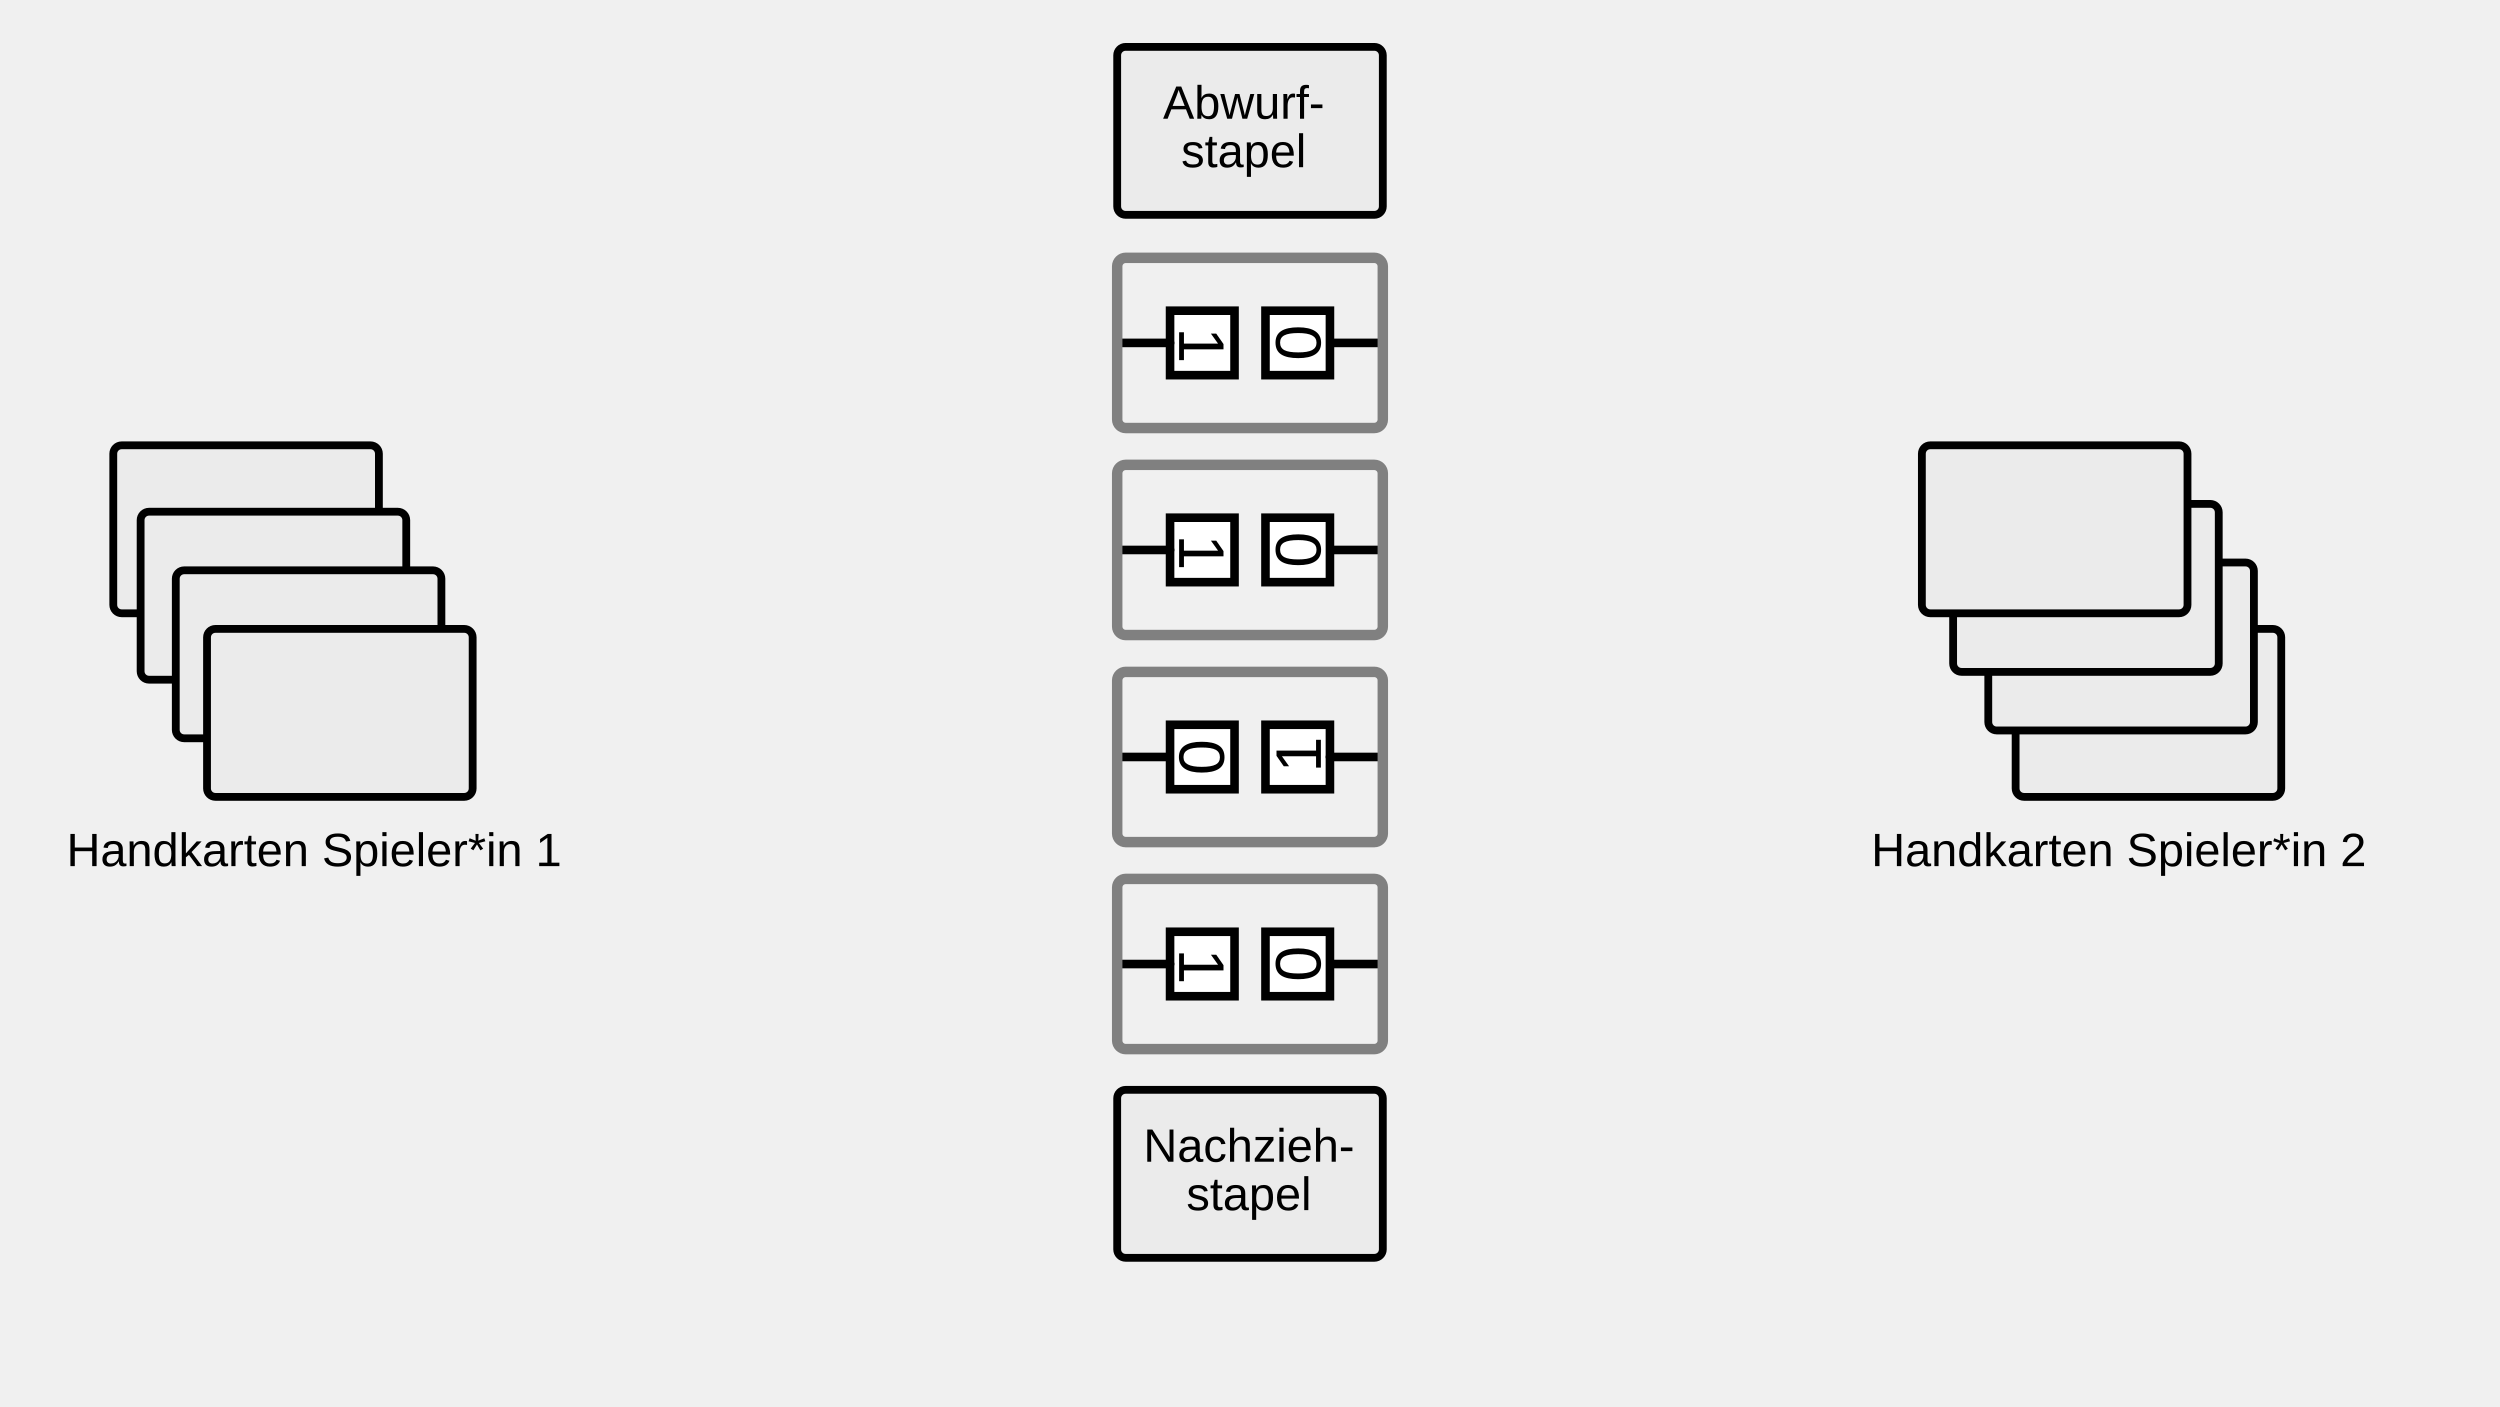
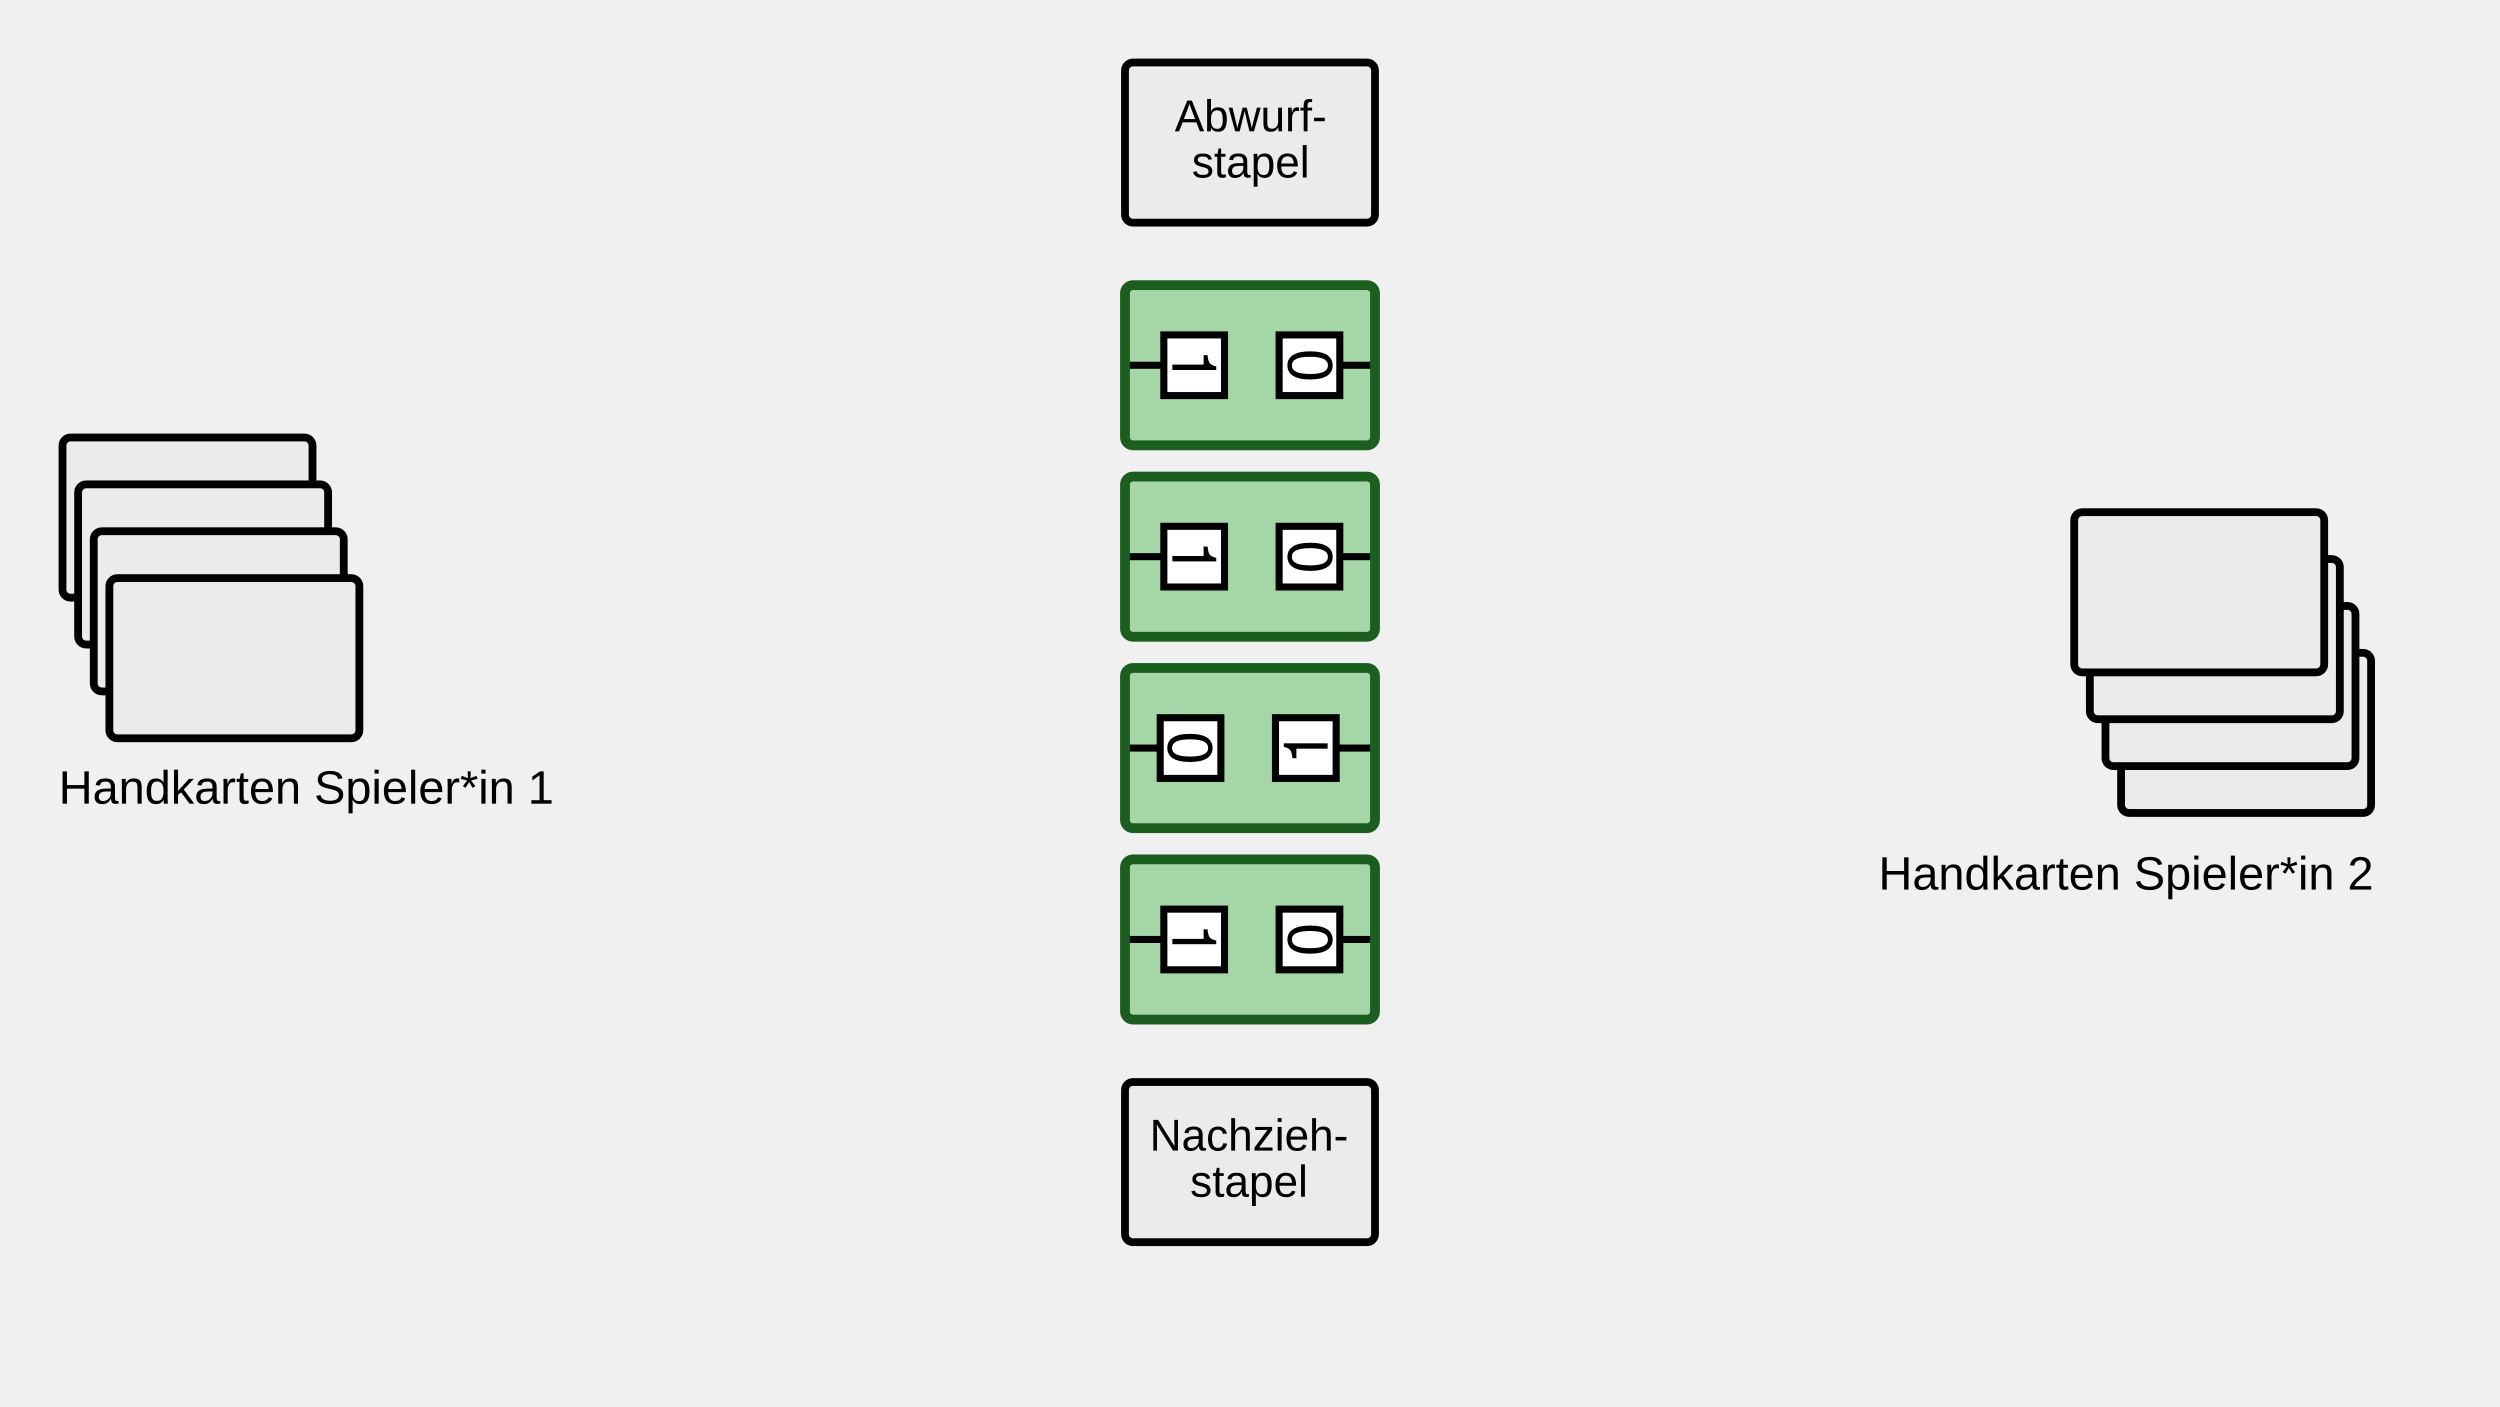
- <svg xmlns="http://www.w3.org/2000/svg" width="640px" height="360px" version="1.1" xml:space="preserve" style="fill-rule:evenodd;clip-rule:evenodd;stroke-linecap:round;stroke-miterlimit:1.5;">
+ <svg xmlns="http://www.w3.org/2000/svg" width="640px" height="360px" version="1.1" xml:space="preserve" style="fill-rule:evenodd;clip-rule:evenodd;stroke-linecap:round;stroke-linejoin:round;stroke-miterlimit:1.5;">
  <g>
-     <path d="M340.466,96.039L340.466,79.534L323.961,79.534L323.961,96.039L340.466,96.039Z" style="fill:white;stroke:black;stroke-width:2.2px;" />
-     <path d="M316.039,96.039L316.039,79.534L299.534,79.534L299.534,96.039L316.039,96.039Z" style="fill:white;stroke:black;stroke-width:2.2px;" />
-     <path d="M340.466,87.786L354,87.786" style="fill:none;stroke:black;stroke-width:2.2px;stroke-linecap:butt;stroke-linejoin:round;" />
-     <path d="M286,87.786L299.534,87.786" style="fill:none;stroke:black;stroke-width:2.2px;stroke-linejoin:round;" />
-     <g transform="matrix(6.12323e-17,-1,1,6.12323e-17,230.432,425.467)">
-       <text x="333.144px" y="107.613px" style="font-family:'ArialMT', 'Arial', sans-serif;font-size:16.505px;">0</text>
+     <path d="M352,279.05C352,277.919 351.081,277 349.95,277L290.05,277C288.919,277 288,277.919 288,279.05L288,315.95C288,317.081 288.919,318 290.05,318L349.95,318C351.081,318 352,317.081 352,315.95L352,279.05Z" style="fill:rgb(235,235,235);stroke:black;stroke-width:2px;" />
+     <g transform="matrix(0.941176,0,0,0.953488,4.69943,10.729)">
+       <text x="307.726px" y="297.666px" style="font-family:'ArialMT', 'Arial', sans-serif;font-size:12px;">Nachzieh-</text>
+       <text x="318.727px" y="310.059px" style="font-family:'ArialMT', 'Arial', sans-serif;font-size:12px;">stapel</text>
    </g>
-     <g transform="matrix(6.12323e-17,1,-1,6.12323e-17,390.569,-233.331)">
-       <text x="317.144px" y="88.714px" style="font-family:'ArialMT', 'Arial', sans-serif;font-size:16.505px;">1</text>
+   </g>
+   <g id="Bit">
+     <path d="M349.95,261.01C351.081,261.01 352,260.091 352,258.959L352,222.05C352,220.919 351.081,220 349.95,220L290.05,220C288.919,220 288,220.919 288,222.05L288,258.959C288,260.091 288.919,261.01 290.05,261.01L349.95,261.01Z" style="fill:rgb(165,214,167);" />
+     <g id="One">
+       <path d="M288.621,240.505L297.631,240.505" style="fill:none;stroke:black;stroke-width:1.81px;stroke-linecap:square;" />
+       <path d="M313.476,248.272L313.476,232.738L297.942,232.738L297.942,248.272L313.476,248.272Z" style="fill:white;stroke:black;stroke-width:1.81px;stroke-linecap:square;stroke-linejoin:miter;" />
+       <g id="One1" transform="matrix(6.12323e-17,1,-1,6.12323e-17,541.066,-78.1878)">
+         <text x="314.516px" y="240.94px" style="font-family:'Helvetica';font-size:15.534px;">1</text>
+       </g>
    </g>
-     <path d="M351.821,109.573C353.024,109.573 354,108.597 354,107.394L354,68.179C354,66.976 353.024,66 351.821,66L288.179,66C286.976,66 286,66.976 286,68.179L286,107.394C286,108.597 286.976,109.573 288.179,109.573L351.821,109.573Z" style="fill:none;stroke:rgb(128,128,128);stroke-width:2.68px;stroke-linejoin:round;" />
+     <g id="Zero">
+       <path d="M342.99,240.505L352,240.505" style="fill:none;stroke:black;stroke-width:1.81px;stroke-linecap:square;" />
+       <path d="M342.99,248.272L342.99,232.738L327.456,232.738L327.456,248.272L342.99,248.272Z" style="fill:white;stroke:black;stroke-width:1.81px;stroke-linecap:square;stroke-linejoin:miter;" />
+       <g id="Zero1" transform="matrix(6.12323e-17,1,-1,6.12323e-17,570.825,-108.058)">
+         <text x="344.33px" y="240.885px" style="font-family:'Helvetica';font-size:15.534px;">0</text>
+       </g>
+     </g>
+     <path d="M349.95,261.01C351.081,261.01 352,260.091 352,258.959L352,222.05C352,220.919 351.081,220 349.95,220L290.05,220C288.919,220 288,220.919 288,222.05L288,258.959C288,260.091 288.919,261.01 290.05,261.01L349.95,261.01Z" style="fill:none;stroke:rgb(27,94,32);stroke-width:2.52px;" />
+   </g>
+   <g id="Bit1">
+     <path d="M290.05,171C288.919,171 288,171.919 288,173.05L288,209.959C288,211.091 288.919,212.01 290.05,212.01L349.95,212.01C351.081,212.01 352,211.091 352,209.959L352,173.05C352,171.919 351.081,171 349.95,171L290.05,171Z" style="fill:rgb(165,214,167);" />
+     <g id="One2">
+       <path d="M351.379,191.505L342.369,191.505" style="fill:none;stroke:black;stroke-width:1.81px;stroke-linecap:square;" />
+       <path d="M326.524,183.738L326.524,199.272L342.058,199.272L342.058,183.738L326.524,183.738Z" style="fill:white;stroke:black;stroke-width:1.81px;stroke-linecap:square;stroke-linejoin:miter;" />
+       <g id="One3" transform="matrix(6.12323e-17,-1,1,6.12323e-17,129.802,530.943)">
+         <text x="335.262px" y="210.071px" style="font-family:'Helvetica';font-size:15.534px;">1</text>
+       </g>
+     </g>
+     <g id="Zero2">
+       <path d="M297.01,191.505L288,191.505" style="fill:none;stroke:black;stroke-width:1.81px;stroke-linecap:square;" />
+       <path d="M297.01,183.738L297.01,199.272L312.544,199.272L312.544,183.738L297.01,183.738Z" style="fill:white;stroke:black;stroke-width:1.81px;stroke-linecap:square;stroke-linejoin:miter;" />
+       <g id="Zero3" transform="matrix(6.12323e-17,-1,1,6.12323e-17,99.9328,501.185)">
+         <text x="305.447px" y="210.127px" style="font-family:'Helvetica';font-size:15.534px;">0</text>
+       </g>
+     </g>
+     <path d="M290.05,171C288.919,171 288,171.919 288,173.05L288,209.959C288,211.091 288.919,212.01 290.05,212.01L349.95,212.01C351.081,212.01 352,211.091 352,209.959L352,173.05C352,171.919 351.081,171 349.95,171L290.05,171Z" style="fill:none;stroke:rgb(27,94,32);stroke-width:2.52px;" />
+   </g>
+   <g id="Bit2">
+     <path d="M349.95,163.01C351.081,163.01 352,162.091 352,160.959L352,124.05C352,122.919 351.081,122 349.95,122L290.05,122C288.919,122 288,122.919 288,124.05L288,160.959C288,162.091 288.919,163.01 290.05,163.01L349.95,163.01Z" style="fill:rgb(165,214,167);" />
+     <g id="One4">
+       <path d="M288.621,142.505L297.631,142.505" style="fill:none;stroke:black;stroke-width:1.81px;stroke-linecap:square;" />
+       <path d="M313.476,150.272L313.476,134.738L297.942,134.738L297.942,150.272L313.476,150.272Z" style="fill:white;stroke:black;stroke-width:1.81px;stroke-linecap:square;stroke-linejoin:miter;" />
+       <g id="One5" transform="matrix(6.12323e-17,1,-1,6.12323e-17,443.066,-176.188)">
+         <text x="314.516px" y="142.94px" style="font-family:'Helvetica';font-size:15.534px;">1</text>
+       </g>
+     </g>
+     <g id="Zero4">
+       <path d="M342.99,142.505L352,142.505" style="fill:none;stroke:black;stroke-width:1.81px;stroke-linecap:square;" />
+       <path d="M342.99,150.272L342.99,134.738L327.456,134.738L327.456,150.272L342.99,150.272Z" style="fill:white;stroke:black;stroke-width:1.81px;stroke-linecap:square;stroke-linejoin:miter;" />
+       <g id="Zero5" transform="matrix(6.12323e-17,1,-1,6.12323e-17,472.825,-206.058)">
+         <text x="344.33px" y="142.885px" style="font-family:'Helvetica';font-size:15.534px;">0</text>
+       </g>
+     </g>
+     <path d="M349.95,163.01C351.081,163.01 352,162.091 352,160.959L352,124.05C352,122.919 351.081,122 349.95,122L290.05,122C288.919,122 288,122.919 288,124.05L288,160.959C288,162.091 288.919,163.01 290.05,163.01L349.95,163.01Z" style="fill:none;stroke:rgb(27,94,32);stroke-width:2.52px;" />
+   </g>
+   <g id="Bit3">
+     <path d="M349.95,114.01C351.081,114.01 352,113.091 352,111.959L352,75.05C352,73.919 351.081,73 349.95,73L290.05,73C288.919,73 288,73.919 288,75.05L288,111.959C288,113.091 288.919,114.01 290.05,114.01L349.95,114.01Z" style="fill:rgb(165,214,167);" />
+     <g id="One6">
+       <path d="M288.621,93.505L297.631,93.505" style="fill:none;stroke:black;stroke-width:1.81px;stroke-linecap:square;" />
+       <path d="M313.476,101.272L313.476,85.738L297.942,85.738L297.942,101.272L313.476,101.272Z" style="fill:white;stroke:black;stroke-width:1.81px;stroke-linecap:square;stroke-linejoin:miter;" />
+       <g id="One7" transform="matrix(6.12323e-17,1,-1,6.12323e-17,394.066,-225.188)">
+         <text x="314.516px" y="93.94px" style="font-family:'Helvetica';font-size:15.534px;">1</text>
+       </g>
+     </g>
+     <g id="Zero6">
+       <path d="M342.99,93.505L352,93.505" style="fill:none;stroke:black;stroke-width:1.81px;stroke-linecap:square;" />
+       <path d="M342.99,101.272L342.99,85.738L327.456,85.738L327.456,101.272L342.99,101.272Z" style="fill:white;stroke:black;stroke-width:1.81px;stroke-linecap:square;stroke-linejoin:miter;" />
+       <g id="Zero7" transform="matrix(6.12323e-17,1,-1,6.12323e-17,423.825,-255.058)">
+         <text x="344.33px" y="93.885px" style="font-family:'Helvetica';font-size:15.534px;">0</text>
+       </g>
+     </g>
+     <path d="M349.95,114.01C351.081,114.01 352,113.091 352,111.959L352,75.05C352,73.919 351.081,73 349.95,73L290.05,73C288.919,73 288,73.919 288,75.05L288,111.959C288,113.091 288.919,114.01 290.05,114.01L349.95,114.01Z" style="fill:none;stroke:rgb(27,94,32);stroke-width:2.52px;" />
  </g>
  <g>
-     <path d="M340.466,149.039L340.466,132.534L323.961,132.534L323.961,149.039L340.466,149.039Z" style="fill:white;stroke:black;stroke-width:2.2px;" />
-     <path d="M316.039,149.039L316.039,132.534L299.534,132.534L299.534,149.039L316.039,149.039Z" style="fill:white;stroke:black;stroke-width:2.2px;" />
-     <path d="M340.466,140.786L354,140.786" style="fill:none;stroke:black;stroke-width:2.2px;stroke-linecap:butt;stroke-linejoin:round;" />
-     <path d="M286,140.786L299.534,140.786" style="fill:none;stroke:black;stroke-width:2.2px;stroke-linejoin:round;" />
-     <g transform="matrix(6.12323e-17,-1,1,6.12323e-17,177.432,478.467)">
-       <text x="333.144px" y="160.613px" style="font-family:'ArialMT', 'Arial', sans-serif;font-size:16.505px;">0</text>
-     </g>
-     <g transform="matrix(6.12323e-17,1,-1,6.12323e-17,443.569,-180.331)">
-       <text x="317.144px" y="141.714px" style="font-family:'ArialMT', 'Arial', sans-serif;font-size:16.505px;">1</text>
-     </g>
-     <path d="M351.821,162.573C353.024,162.573 354,161.597 354,160.394L354,121.179C354,119.976 353.024,119 351.821,119L288.179,119C286.976,119 286,119.976 286,121.179L286,160.394C286,161.597 286.976,162.573 288.179,162.573L351.821,162.573Z" style="fill:none;stroke:rgb(128,128,128);stroke-width:2.68px;stroke-linejoin:round;" />
-   </g>
-   <g>
-     <path d="M340.466,255.039L340.466,238.534L323.961,238.534L323.961,255.039L340.466,255.039Z" style="fill:white;stroke:black;stroke-width:2.2px;" />
-     <path d="M316.039,255.039L316.039,238.534L299.534,238.534L299.534,255.039L316.039,255.039Z" style="fill:white;stroke:black;stroke-width:2.2px;" />
-     <path d="M340.466,246.786L354,246.786" style="fill:none;stroke:black;stroke-width:2.2px;stroke-linecap:butt;stroke-linejoin:round;" />
-     <path d="M286,246.786L299.534,246.786" style="fill:none;stroke:black;stroke-width:2.2px;stroke-linejoin:round;" />
-     <g transform="matrix(6.12323e-17,-1,1,6.12323e-17,71.4317,584.467)">
-       <text x="333.144px" y="266.613px" style="font-family:'ArialMT', 'Arial', sans-serif;font-size:16.505px;">0</text>
-     </g>
-     <g transform="matrix(6.12323e-17,1,-1,6.12323e-17,549.569,-74.3306)">
-       <text x="317.144px" y="247.714px" style="font-family:'ArialMT', 'Arial', sans-serif;font-size:16.505px;">1</text>
-     </g>
-     <path d="M351.821,268.573C353.024,268.573 354,267.597 354,266.394L354,227.179C354,225.976 353.024,225 351.821,225L288.179,225C286.976,225 286,225.976 286,227.179L286,266.394C286,267.597 286.976,268.573 288.179,268.573L351.821,268.573Z" style="fill:none;stroke:rgb(128,128,128);stroke-width:2.68px;stroke-linejoin:round;" />
-   </g>
-   <g>
-     <path d="M299.534,185.534L299.534,202.039L316.039,202.039L316.039,185.534L299.534,185.534Z" style="fill:white;stroke:black;stroke-width:2.2px;" />
-     <path d="M323.961,185.534L323.961,202.039L340.466,202.039L340.466,185.534L323.961,185.534Z" style="fill:white;stroke:black;stroke-width:2.2px;" />
-     <path d="M299.534,193.786L286,193.786" style="fill:none;stroke:black;stroke-width:2.2px;stroke-linecap:butt;stroke-linejoin:round;" />
-     <path d="M354,193.786L340.466,193.786" style="fill:none;stroke:black;stroke-width:2.2px;stroke-linejoin:round;" />
-     <g transform="matrix(-1.83697e-16,1,-1,-1.83697e-16,496.105,-127.995)">
-       <text x="317.245px" y="194.15px" style="font-family:'ArialMT', 'Arial', sans-serif;font-size:16.505px;">0</text>
-     </g>
-     <g transform="matrix(6.12323e-17,-1,1,6.12323e-17,125.097,531.004)">
-       <text x="333.245px" y="213.048px" style="font-family:'ArialMT', 'Arial', sans-serif;font-size:16.505px;">1</text>
-     </g>
-     <path d="M288.179,172C286.976,172 286,172.976 286,174.179L286,213.394C286,214.597 286.976,215.573 288.179,215.573L351.821,215.573C353.024,215.573 354,214.597 354,213.394L354,174.179C354,172.976 353.024,172 351.821,172L288.179,172Z" style="fill:none;stroke:rgb(128,128,128);stroke-width:2.68px;stroke-linejoin:round;" />
-   </g>
-   <path d="M354,281.15C354,279.963 353.037,279 351.85,279L288.15,279C286.963,279 286,279.963 286,281.15L286,319.85C286,321.037 286.963,322 288.15,322L351.85,322C353.037,322 354,321.037 354,319.85L354,281.15Z" style="fill:rgb(235,235,235);stroke:black;stroke-width:2px;stroke-linejoin:round;" />
-   <g transform="matrix(1,0,0,1,-10.0044,-0.259806)">
-     <text x="302.723px" y="297.666px" style="font-family:'ArialMT', 'Arial', sans-serif;font-size:12px;">Nachzieh-</text>
-     <text x="313.724px" y="310.059px" style="font-family:'ArialMT', 'Arial', sans-serif;font-size:12px;">stapel</text>
-   </g>
-   <g>
-     <path d="M354,14.15C354,12.963 353.037,12 351.85,12L288.15,12C286.963,12 286,12.963 286,14.15L286,52.85C286,54.037 286.963,55 288.15,55L351.85,55C353.037,55 354,54.037 354,52.85L354,14.15Z" style="fill:rgb(235,235,235);stroke:black;stroke-width:2px;stroke-linejoin:round;" />
-     <g transform="matrix(1,0,0,1,-10.0044,-267.26)">
+     <path d="M352,18.05C352,16.919 351.081,16 349.95,16L290.05,16C288.919,16 288,16.919 288,18.05L288,54.95C288,56.081 288.919,57 290.05,57L349.95,57C351.081,57 352,56.081 352,54.95L352,18.05Z" style="fill:rgb(235,235,235);stroke:black;stroke-width:2px;" />
+     <g transform="matrix(0.941176,0,0,0.953488,11.1048,-250.201)">
      <text x="307.726px" y="297.666px" style="font-family:'ArialMT', 'Arial', sans-serif;font-size:12px;">Abwurf-</text>
      <text x="312.387px" y="310.059px" style="font-family:'ArialMT', 'Arial', sans-serif;font-size:12px;">stapel</text>
    </g>
  </g>
+   <text x="480.889px" y="227.736px" style="font-family:'ArialMT', 'Arial', sans-serif;font-size:12px;">Handkarten Spieler*in 2</text>
+   <text x="15.039px" y="205.736px" style="font-family:'ArialMT', 'Arial', sans-serif;font-size:12px;">Handkarten Spieler*in 1</text>
  <g>
-     <path d="M97,116.15C97,114.963 96.037,114 94.85,114L31.15,114C29.963,114 29,114.963 29,116.15L29,154.85C29,156.037 29.963,157 31.15,157L94.85,157C96.037,157 97,156.037 97,154.85L97,116.15Z" style="fill:rgb(235,235,235);stroke:black;stroke-width:2px;stroke-linejoin:round;" />
+     <path d="M80,114.05C80,112.919 79.081,112 77.95,112L18.05,112C16.919,112 16,112.919 16,114.05L16,150.95C16,152.081 16.919,153 18.05,153L77.95,153C79.081,153 80,152.081 80,150.95L80,114.05Z" style="fill:rgb(235,235,235);stroke:black;stroke-width:2px;" />
+     <path d="M84,126.05C84,124.919 83.081,124 81.95,124L22.05,124C20.919,124 20,124.919 20,126.05L20,162.95C20,164.081 20.919,165 22.05,165L81.95,165C83.081,165 84,164.081 84,162.95L84,126.05Z" style="fill:rgb(235,235,235);stroke:black;stroke-width:2px;" />
+     <path d="M88,138.05C88,136.919 87.081,136 85.95,136L26.05,136C24.919,136 24,136.919 24,138.05L24,174.95C24,176.081 24.919,177 26.05,177L85.95,177C87.081,177 88,176.081 88,174.95L88,138.05Z" style="fill:rgb(235,235,235);stroke:black;stroke-width:2px;" />
+     <path d="M92,150.05C92,148.919 91.081,148 89.95,148L30.05,148C28.919,148 28,148.919 28,150.05L28,186.95C28,188.081 28.919,189 30.05,189L89.95,189C91.081,189 92,188.081 92,186.95L92,150.05Z" style="fill:rgb(235,235,235);stroke:black;stroke-width:2px;" />
  </g>
-   <path d="M104,133.15C104,131.963 103.037,131 101.85,131L38.15,131C36.963,131 36,131.963 36,133.15L36,171.85C36,173.037 36.963,174 38.15,174L101.85,174C103.037,174 104,173.037 104,171.85L104,133.15Z" style="fill:rgb(235,235,235);stroke:black;stroke-width:2px;stroke-linejoin:round;" />
-   <path d="M113,148.15C113,146.963 112.037,146 110.85,146L47.15,146C45.963,146 45,146.963 45,148.15L45,186.85C45,188.037 45.963,189 47.15,189L110.85,189C112.037,189 113,188.037 113,186.85L113,148.15Z" style="fill:rgb(235,235,235);stroke:black;stroke-width:2px;stroke-linejoin:round;" />
-   <path d="M121,163.15C121,161.963 120.037,161 118.85,161L55.15,161C53.963,161 53,161.963 53,163.15L53,201.85C53,203.037 53.963,204 55.15,204L118.85,204C120.037,204 121,203.037 121,201.85L121,163.15Z" style="fill:rgb(235,235,235);stroke:black;stroke-width:2px;stroke-linejoin:round;" />
  <g>
-     <path d="M516,201.85C516,203.037 516.963,204 518.15,204L581.85,204C583.037,204 584,203.037 584,201.85L584,163.15C584,161.963 583.037,161 581.85,161L518.15,161C516.963,161 516,161.963 516,163.15L516,201.85Z" style="fill:rgb(235,235,235);stroke:black;stroke-width:2px;stroke-linejoin:round;" />
+     <path d="M543,206.071C543,207.203 543.919,208.121 545.05,208.121L604.95,208.121C606.081,208.121 607,207.203 607,206.071L607,169.171C607,168.04 606.081,167.121 604.95,167.121L545.05,167.121C543.919,167.121 543,168.04 543,169.171L543,206.071Z" style="fill:rgb(235,235,235);stroke:black;stroke-width:2px;" />
+     <path d="M539,194.071C539,195.203 539.919,196.121 541.05,196.121L600.95,196.121C602.081,196.121 603,195.203 603,194.071L603,157.171C603,156.04 602.081,155.121 600.95,155.121L541.05,155.121C539.919,155.121 539,156.04 539,157.171L539,194.071Z" style="fill:rgb(235,235,235);stroke:black;stroke-width:2px;" />
+     <path d="M535,182.071C535,183.203 535.919,184.121 537.05,184.121L596.95,184.121C598.081,184.121 599,183.203 599,182.071L599,145.171C599,144.04 598.081,143.121 596.95,143.121L537.05,143.121C535.919,143.121 535,144.04 535,145.171L535,182.071Z" style="fill:rgb(235,235,235);stroke:black;stroke-width:2px;" />
+     <path d="M531,170.071C531,171.203 531.919,172.121 533.05,172.121L592.95,172.121C594.081,172.121 595,171.203 595,170.071L595,133.171C595,132.04 594.081,131.121 592.95,131.121L533.05,131.121C531.919,131.121 531,132.04 531,133.171L531,170.071Z" style="fill:rgb(235,235,235);stroke:black;stroke-width:2px;" />
  </g>
-   <path d="M509,184.85C509,186.037 509.963,187 511.15,187L574.85,187C576.037,187 577,186.037 577,184.85L577,146.15C577,144.963 576.037,144 574.85,144L511.15,144C509.963,144 509,144.963 509,146.15L509,184.85Z" style="fill:rgb(235,235,235);stroke:black;stroke-width:2px;stroke-linejoin:round;" />
-   <path d="M500,169.85C500,171.037 500.963,172 502.15,172L565.85,172C567.037,172 568,171.037 568,169.85L568,131.15C568,129.963 567.037,129 565.85,129L502.15,129C500.963,129 500,129.963 500,131.15L500,169.85Z" style="fill:rgb(235,235,235);stroke:black;stroke-width:2px;stroke-linejoin:round;" />
-   <path d="M492,154.85C492,156.037 492.963,157 494.15,157L557.85,157C559.037,157 560,156.037 560,154.85L560,116.15C560,114.963 559.037,114 557.85,114L494.15,114C492.963,114 492,114.963 492,116.15L492,154.85Z" style="fill:rgb(235,235,235);stroke:black;stroke-width:2px;stroke-linejoin:round;" />
-   <text x="17.039px" y="221.736px" style="font-family:'ArialMT', 'Arial', sans-serif;font-size:12px;">Handkarten Spieler*in 1</text>
-   <text x="479.039px" y="221.736px" style="font-family:'ArialMT', 'Arial', sans-serif;font-size:12px;">Handkarten Spieler*in 2</text>
</svg>
